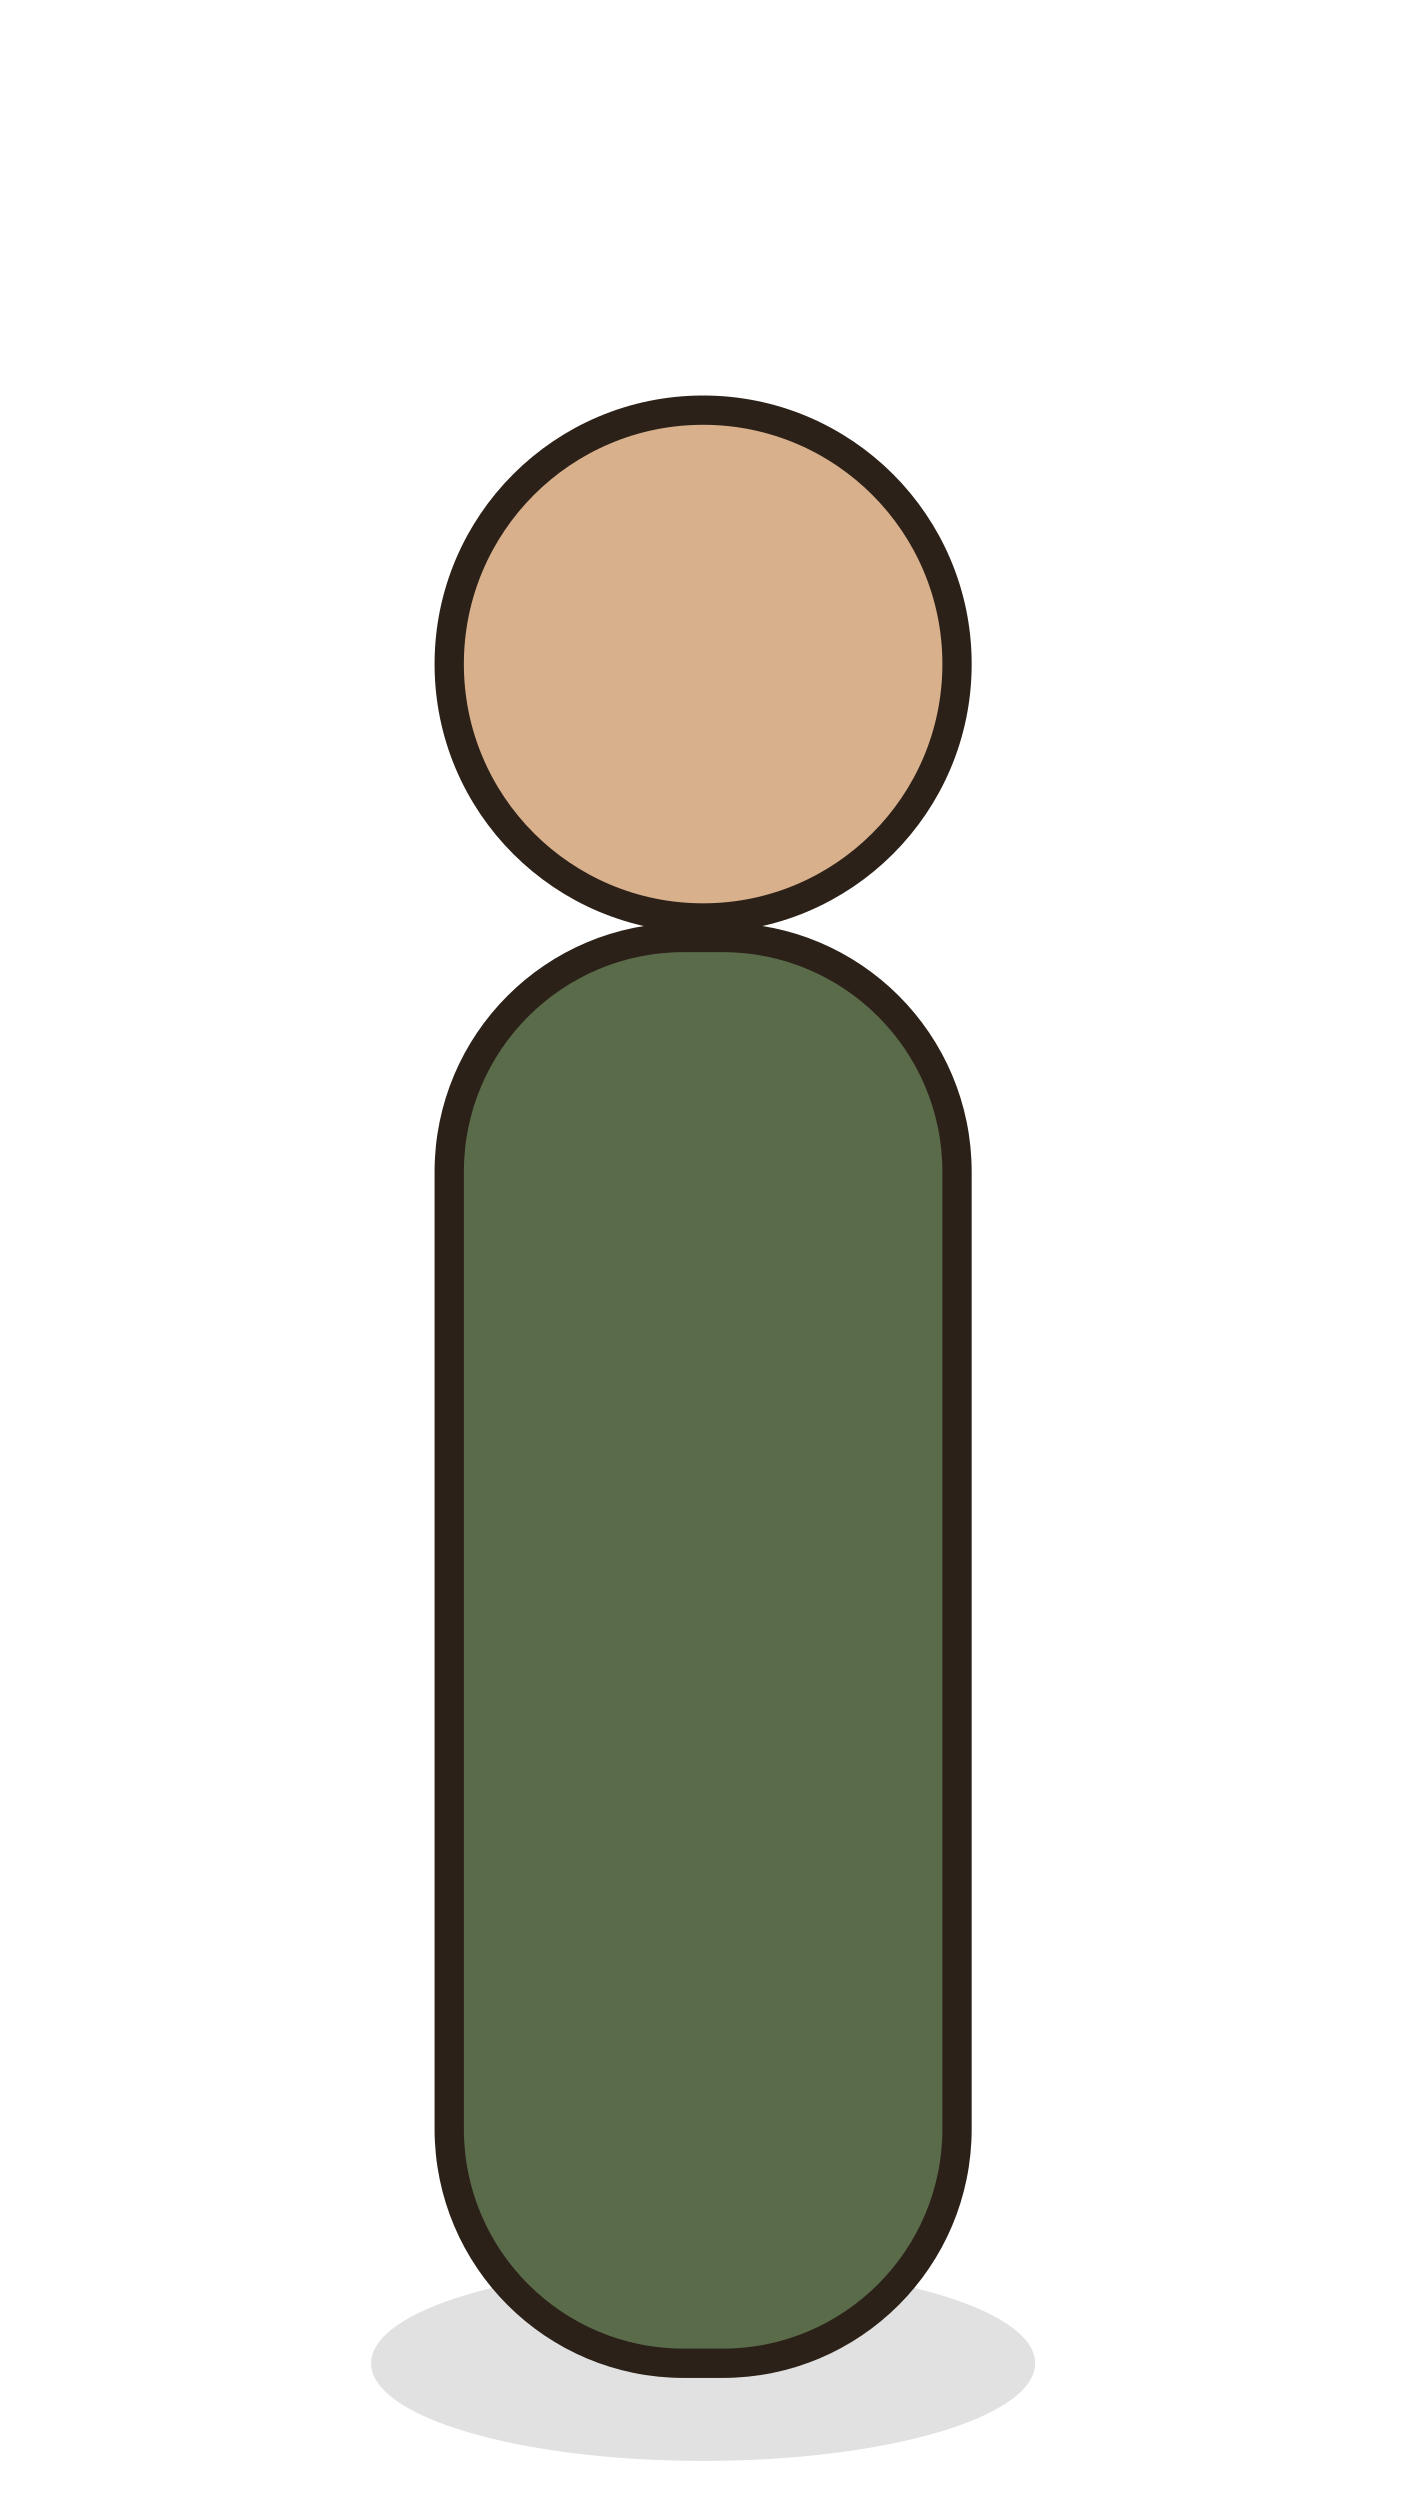
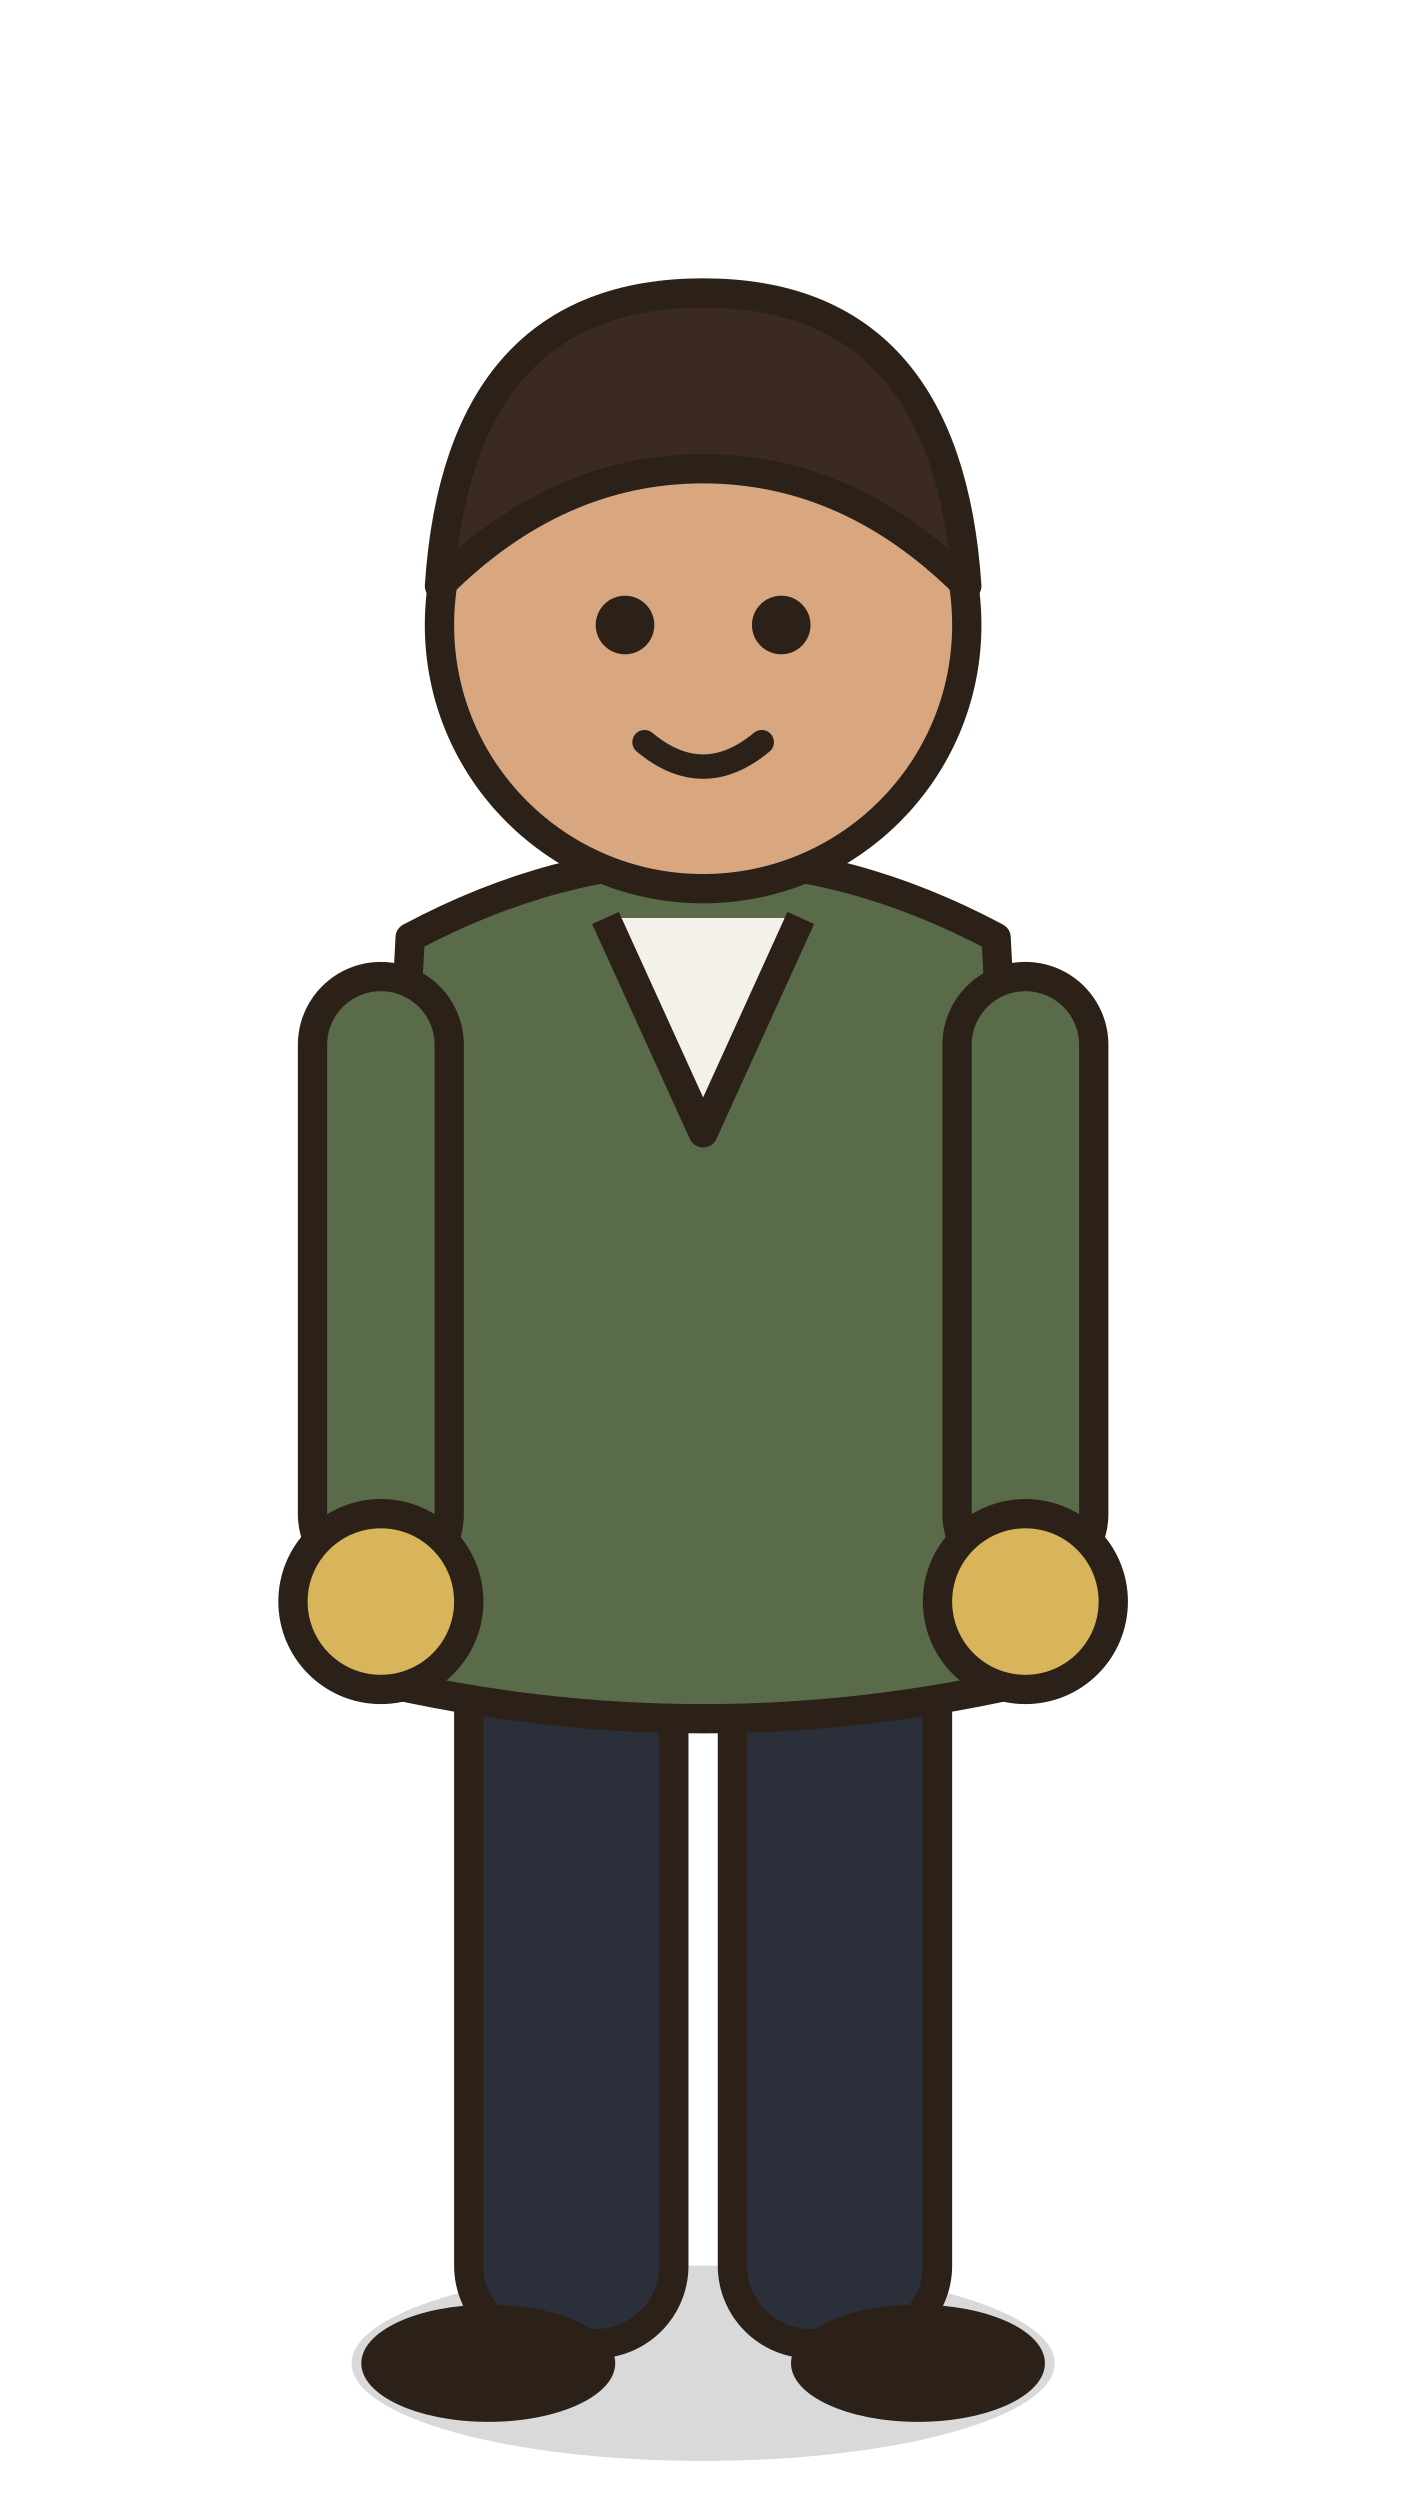
<svg xmlns="http://www.w3.org/2000/svg" width="144" height="256" viewBox="0 0 144 256">
-   <ellipse cx="72" cy="242" rx="34" ry="10" fill="#000" fill-opacity="0.12" />
-   <rect x="46" y="96" width="52" height="146" rx="24" fill="#5a6b4a" stroke="#2b2118" stroke-width="3" />
-   <circle cx="72" cy="68" r="26" fill="#d9b08c" stroke="#2b2118" stroke-width="3" />
+   <ellipse cx="72" cy="242" rx="36" ry="10" fill="#000" fill-opacity="0.15" />
+   <rect x="48" y="166" width="21" height="74" rx="8" fill="#2a2f3a" stroke="#2b2118" stroke-width="3" stroke-linejoin="round" />
+   <rect x="75" y="166" width="21" height="74" rx="8" fill="#2a2f3a" stroke="#2b2118" stroke-width="3" stroke-linejoin="round" />
+   <path d="M42,96 q30,-16 60,0 l4,76 q-34,8 -68,0 z" fill="#5a6b4a" stroke="#2b2118" stroke-width="3" stroke-linejoin="round" />
+   <path d="M62,94 l10,22 l10,-22" fill="#f4f1ea" stroke="#2b2118" stroke-width="3" stroke-linejoin="round" />
+   <ellipse cx="50" cy="242" rx="13" ry="6" fill="#2b2118" />
+   <ellipse cx="94" cy="242" rx="13" ry="6" fill="#2b2118" />
+   <rect x="32" y="100" width="14" height="62" rx="7" fill="#5a6b4a" stroke="#2b2118" stroke-width="3" stroke-linejoin="round" />
+   <rect x="98" y="100" width="14" height="62" rx="7" fill="#5a6b4a" stroke="#2b2118" stroke-width="3" stroke-linejoin="round" />
+   <circle cx="39" cy="164" r="8" fill="#d9a77f" stroke="#2b2118" stroke-width="3" stroke-linejoin="round" />
+   <circle cx="105" cy="164" r="8" fill="#d9a77f" stroke="#2b2118" stroke-width="3" stroke-linejoin="round" />
+   <circle cx="72" cy="64" r="27" fill="#d9a77f" stroke="#2b2118" stroke-width="3" stroke-linejoin="round" />
+   <path d="M45,60 q2,-30 27,-30 q25,0 27,30 q-12,-12 -27,-12 q-15,0 -27,12z" fill="#3a2a22" stroke="#2b2118" stroke-width="3" stroke-linejoin="round" />
+   <circle cx="64" cy="64" r="3" fill="#2b2118" />
+   <circle cx="80" cy="64" r="3" fill="#2b2118" />
+   <path d="M66,76 q6,5 12,0" fill="none" stroke="#2b2118" stroke-width="2.5" stroke-linecap="round" />
+   <circle cx="39" cy="164" r="9" fill="#d8b45a" stroke="#2b2118" stroke-width="3" stroke-linejoin="round" />
+   <circle cx="105" cy="164" r="9" fill="#d8b45a" stroke="#2b2118" stroke-width="3" stroke-linejoin="round" />
</svg>
